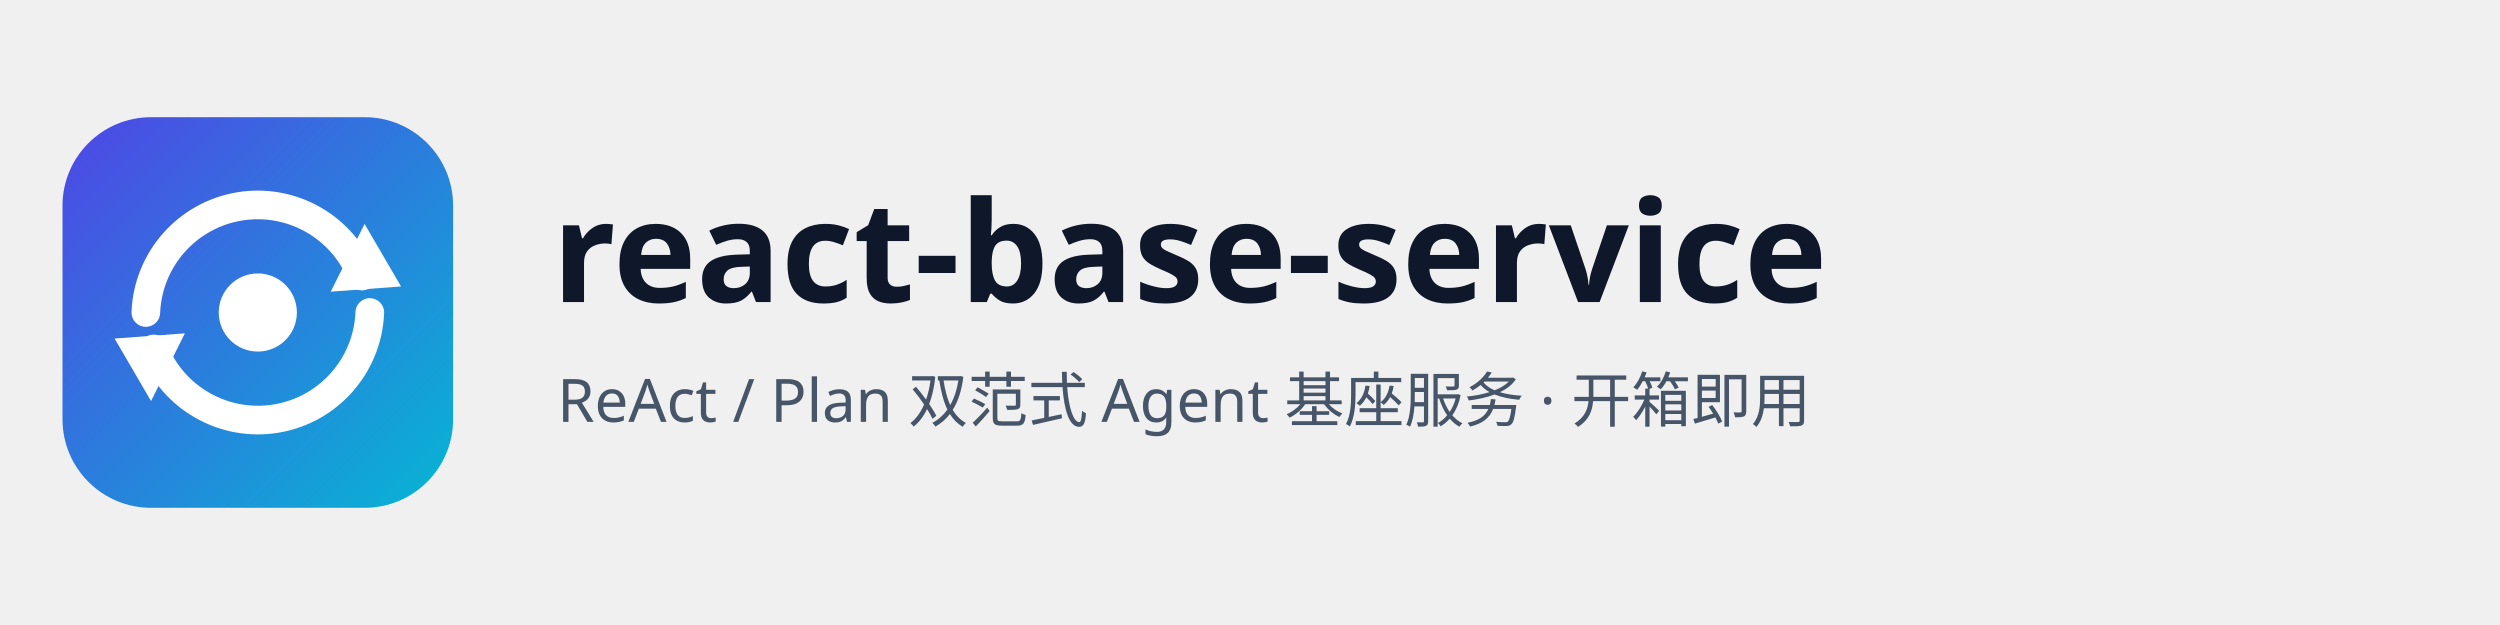
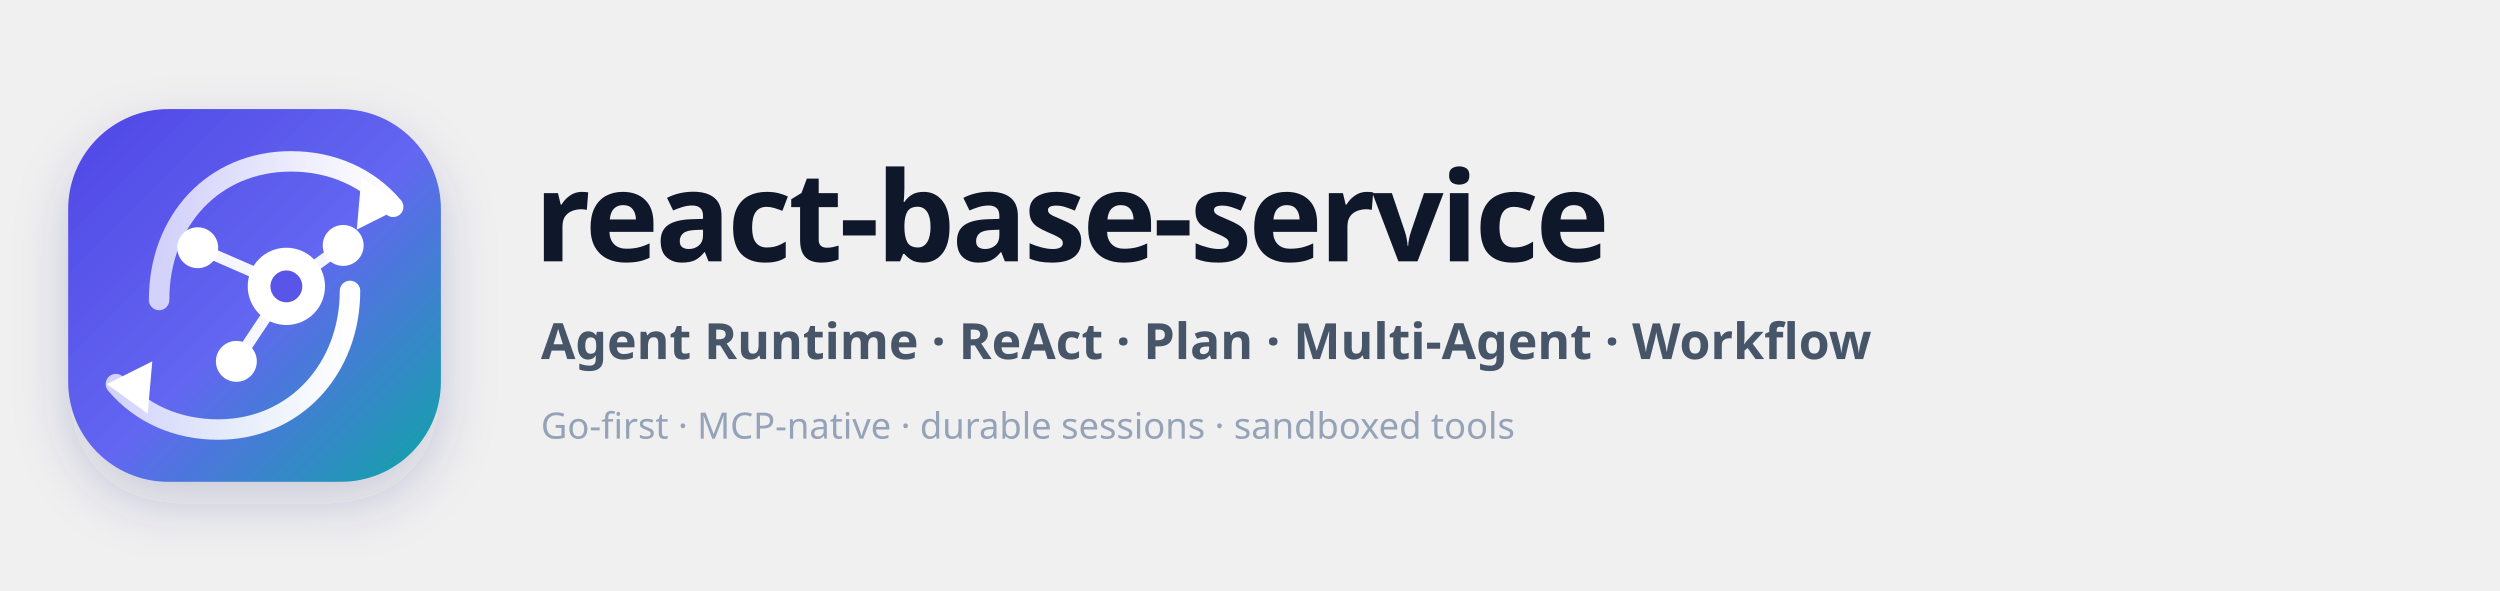
- <svg xmlns="http://www.w3.org/2000/svg" width="960" height="240" viewBox="0 0 960 240" font-family="'Segoe UI','PingFang SC','Hiragino Sans GB','Microsoft YaHei',sans-serif">
+ <svg xmlns="http://www.w3.org/2000/svg" width="1100" height="260" viewBox="0 0 1100 260" role="img" aria-labelledby="title desc" font-family="'Segoe UI','PingFang SC','Hiragino Sans GB','Microsoft YaHei',sans-serif">
  <defs>
-     <linearGradient id="lg" x1="0" y1="0" x2="1" y2="1">
+     <linearGradient id="brand" x1="0" y1="0" x2="1" y2="1">
      <stop offset="0" stop-color="#4F46E5" />
-       <stop offset="1" stop-color="#06B6D4" />
+       <stop offset="0.52" stop-color="#6366F1" />
+       <stop offset="1" stop-color="#0EA5A4" />
    </linearGradient>
+     <linearGradient id="orbit" x1="0" y1="0" x2="1" y2="0">
+       <stop offset="0" stop-color="#FFFFFF" stop-opacity="0.72" />
+       <stop offset="1" stop-color="#FFFFFF" />
+     </linearGradient>
+     <filter id="shadow" x="-20%" y="-20%" width="140%" height="140%">
+       <feDropShadow dx="0" dy="10" stdDeviation="12" flood-color="#312E81" flood-opacity="0.18" />
+     </filter>
  </defs>
-   <rect x="24" y="45" width="150" height="150" rx="34" fill="url(#lg)" />
-   <g stroke="#FFFFFF" stroke-width="11" fill="none" stroke-linecap="round">
-     <path d="M 56 120 A 43 43 0 0 1 139 106" />
-     <path d="M 142 120 A 43 43 0 0 1 59 134" />
+   <g filter="url(#shadow)">
+     <rect x="30" y="48" width="164" height="164" rx="44" fill="url(#brand)" />
  </g>
-   <polygon points="140,86 154,110 127,112" fill="#FFFFFF" />
-   <polygon points="58,154 44,130 71,128" fill="#FFFFFF" />
-   <circle cx="99" cy="120" r="15" fill="#FFFFFF" />
-   <text x="212" y="116" font-size="54" font-weight="700" fill="#0F172A">react-base-service</text>
-   <text x="214" y="162" font-size="23" fill="#475569">ReAct / Plan 双范式 Agent 基座服务 · 开箱即用</text>
+   <path d="M70 132c0-35 24-61 58-61 18 0 34 7 45 20" fill="none" stroke="url(#orbit)" stroke-width="9" stroke-linecap="round" />
+   <path d="M159 78l18 13-20 10" fill="#FFFFFF" />
+   <path d="M154 128c0 34-24 61-58 61-18 0-34-7-45-20" fill="none" stroke="url(#orbit)" stroke-width="9" stroke-linecap="round" />
+   <path d="M65 182l-18-13 20-10" fill="#FFFFFF" />
+   <g stroke="#FFFFFF" stroke-width="5" stroke-linecap="round" opacity="0.94">
+     <line x1="87" y1="109" x2="126" y2="126" />
+     <line x1="126" y1="126" x2="104" y2="159" />
+     <line x1="126" y1="126" x2="151" y2="108" />
+   </g>
+   <circle cx="87" cy="109" r="9" fill="#FFFFFF" />
+   <circle cx="151" cy="108" r="9" fill="#FFFFFF" />
+   <circle cx="104" cy="159" r="9" fill="#FFFFFF" />
+   <circle cx="126" cy="126" r="17" fill="#FFFFFF" />
+   <circle cx="126" cy="126" r="7" fill="#5855E8" />
+   <text x="235" y="115" font-size="55" font-weight="800" letter-spacing="-1.5" fill="#0F172A">react-base-service</text>
+   <text x="238" y="158" font-size="22" font-weight="600" fill="#475569">Agent Runtime · ReAct · Plan · Multi-Agent · Workflow</text>
+   <text x="238" y="193" font-size="16" fill="#94A3B8">Go-first · MCP-native · durable sessions · sandboxed tools</text>
</svg>
